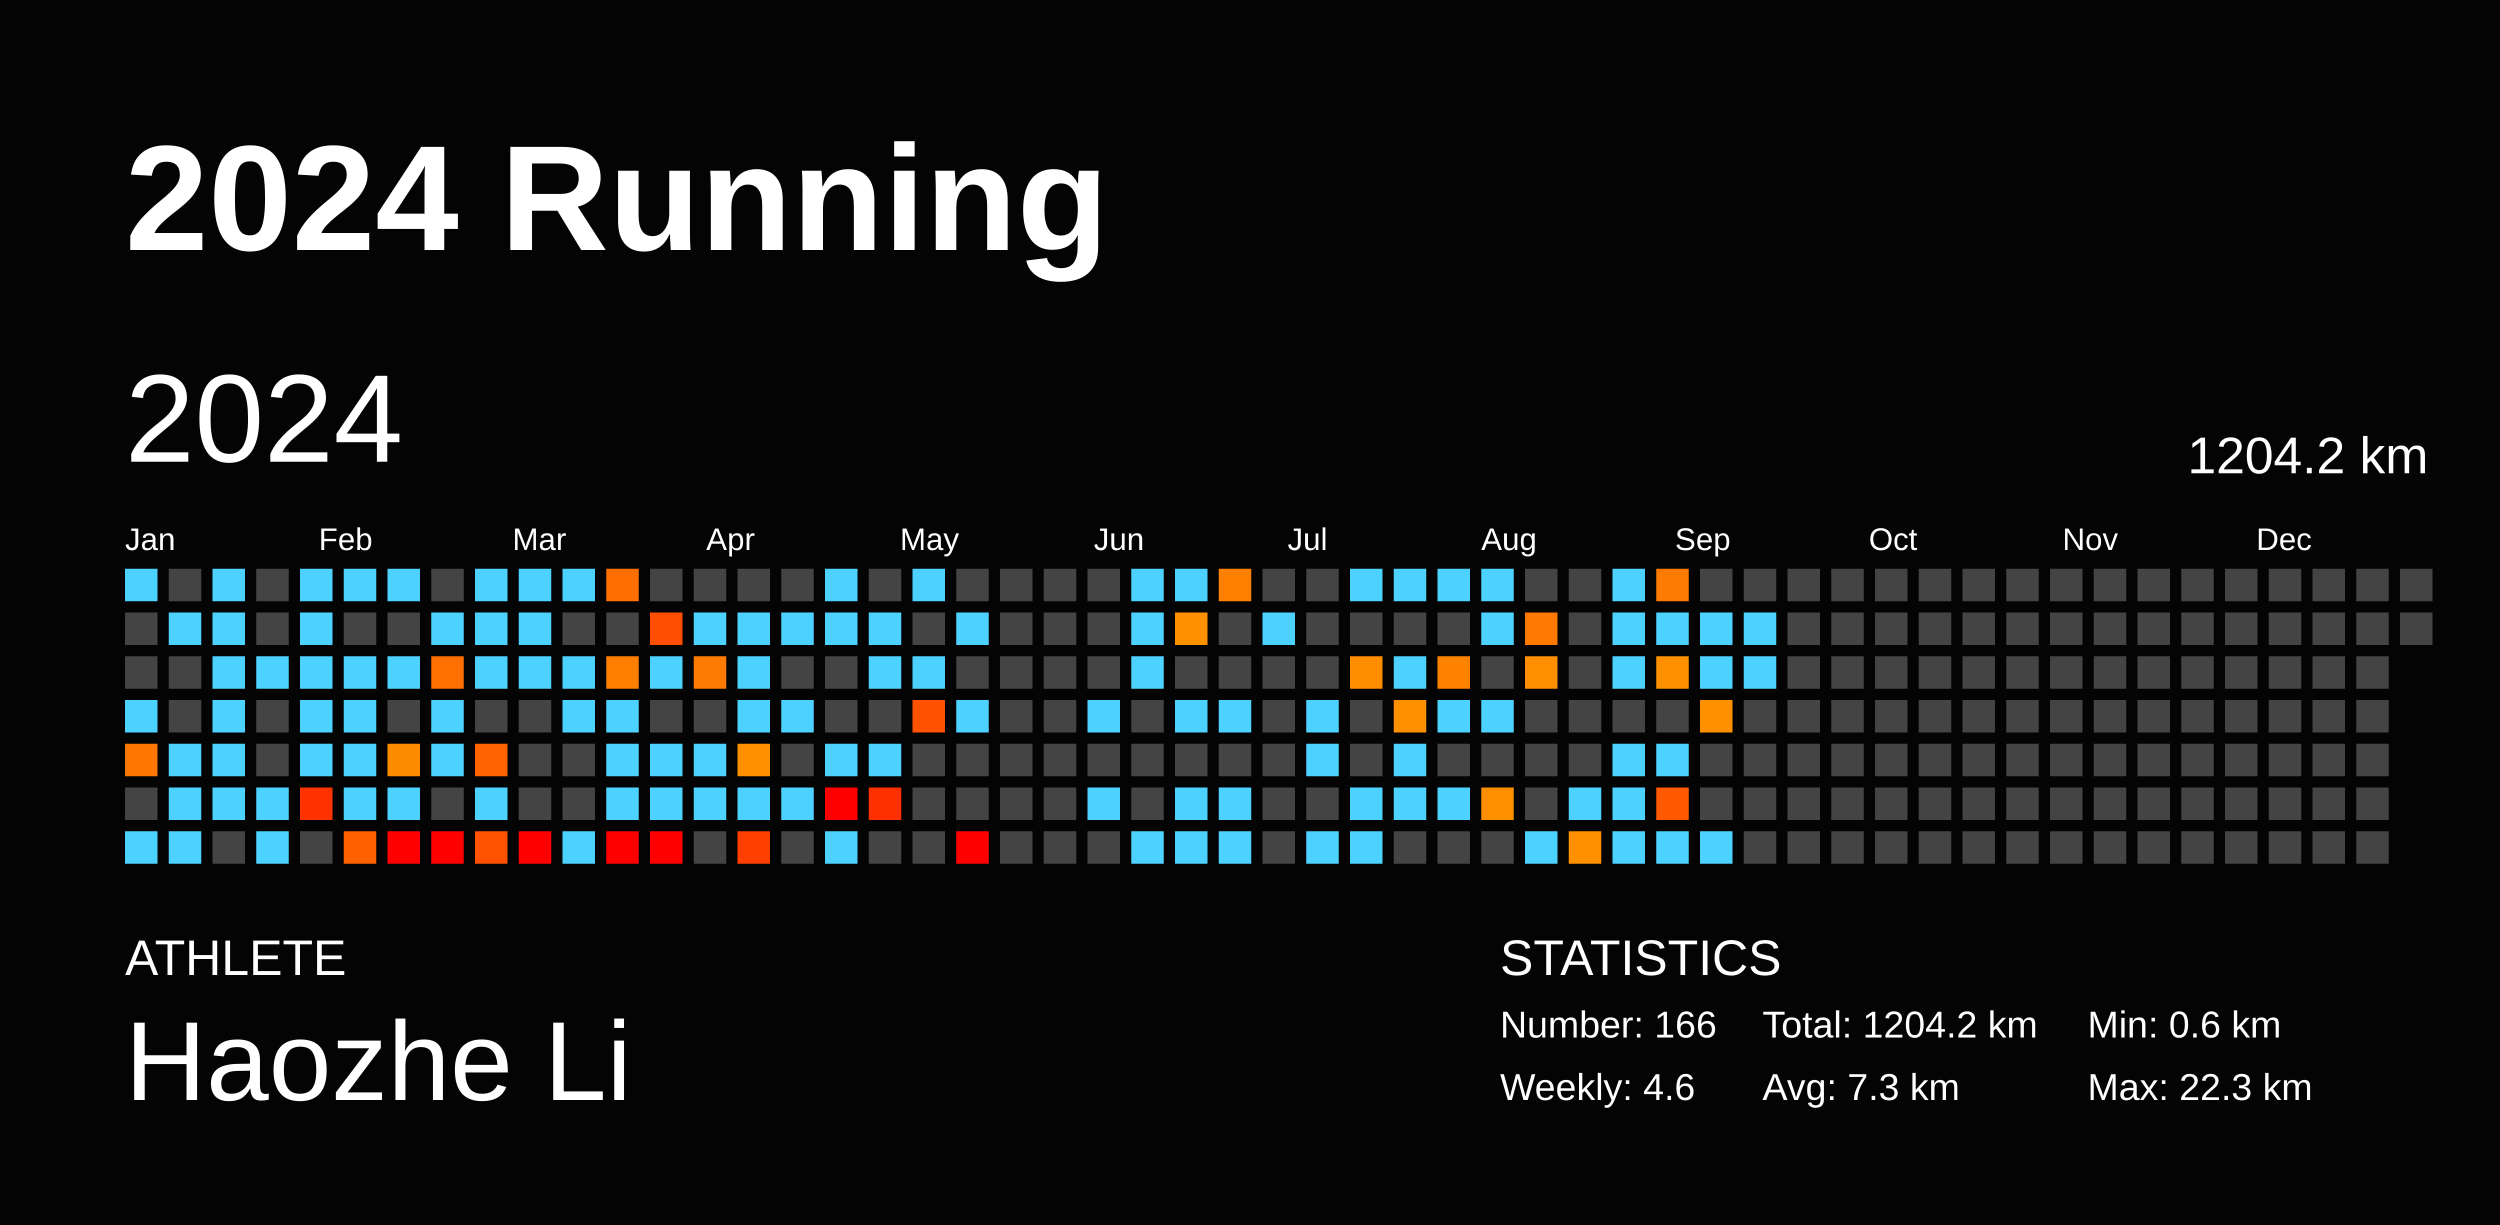
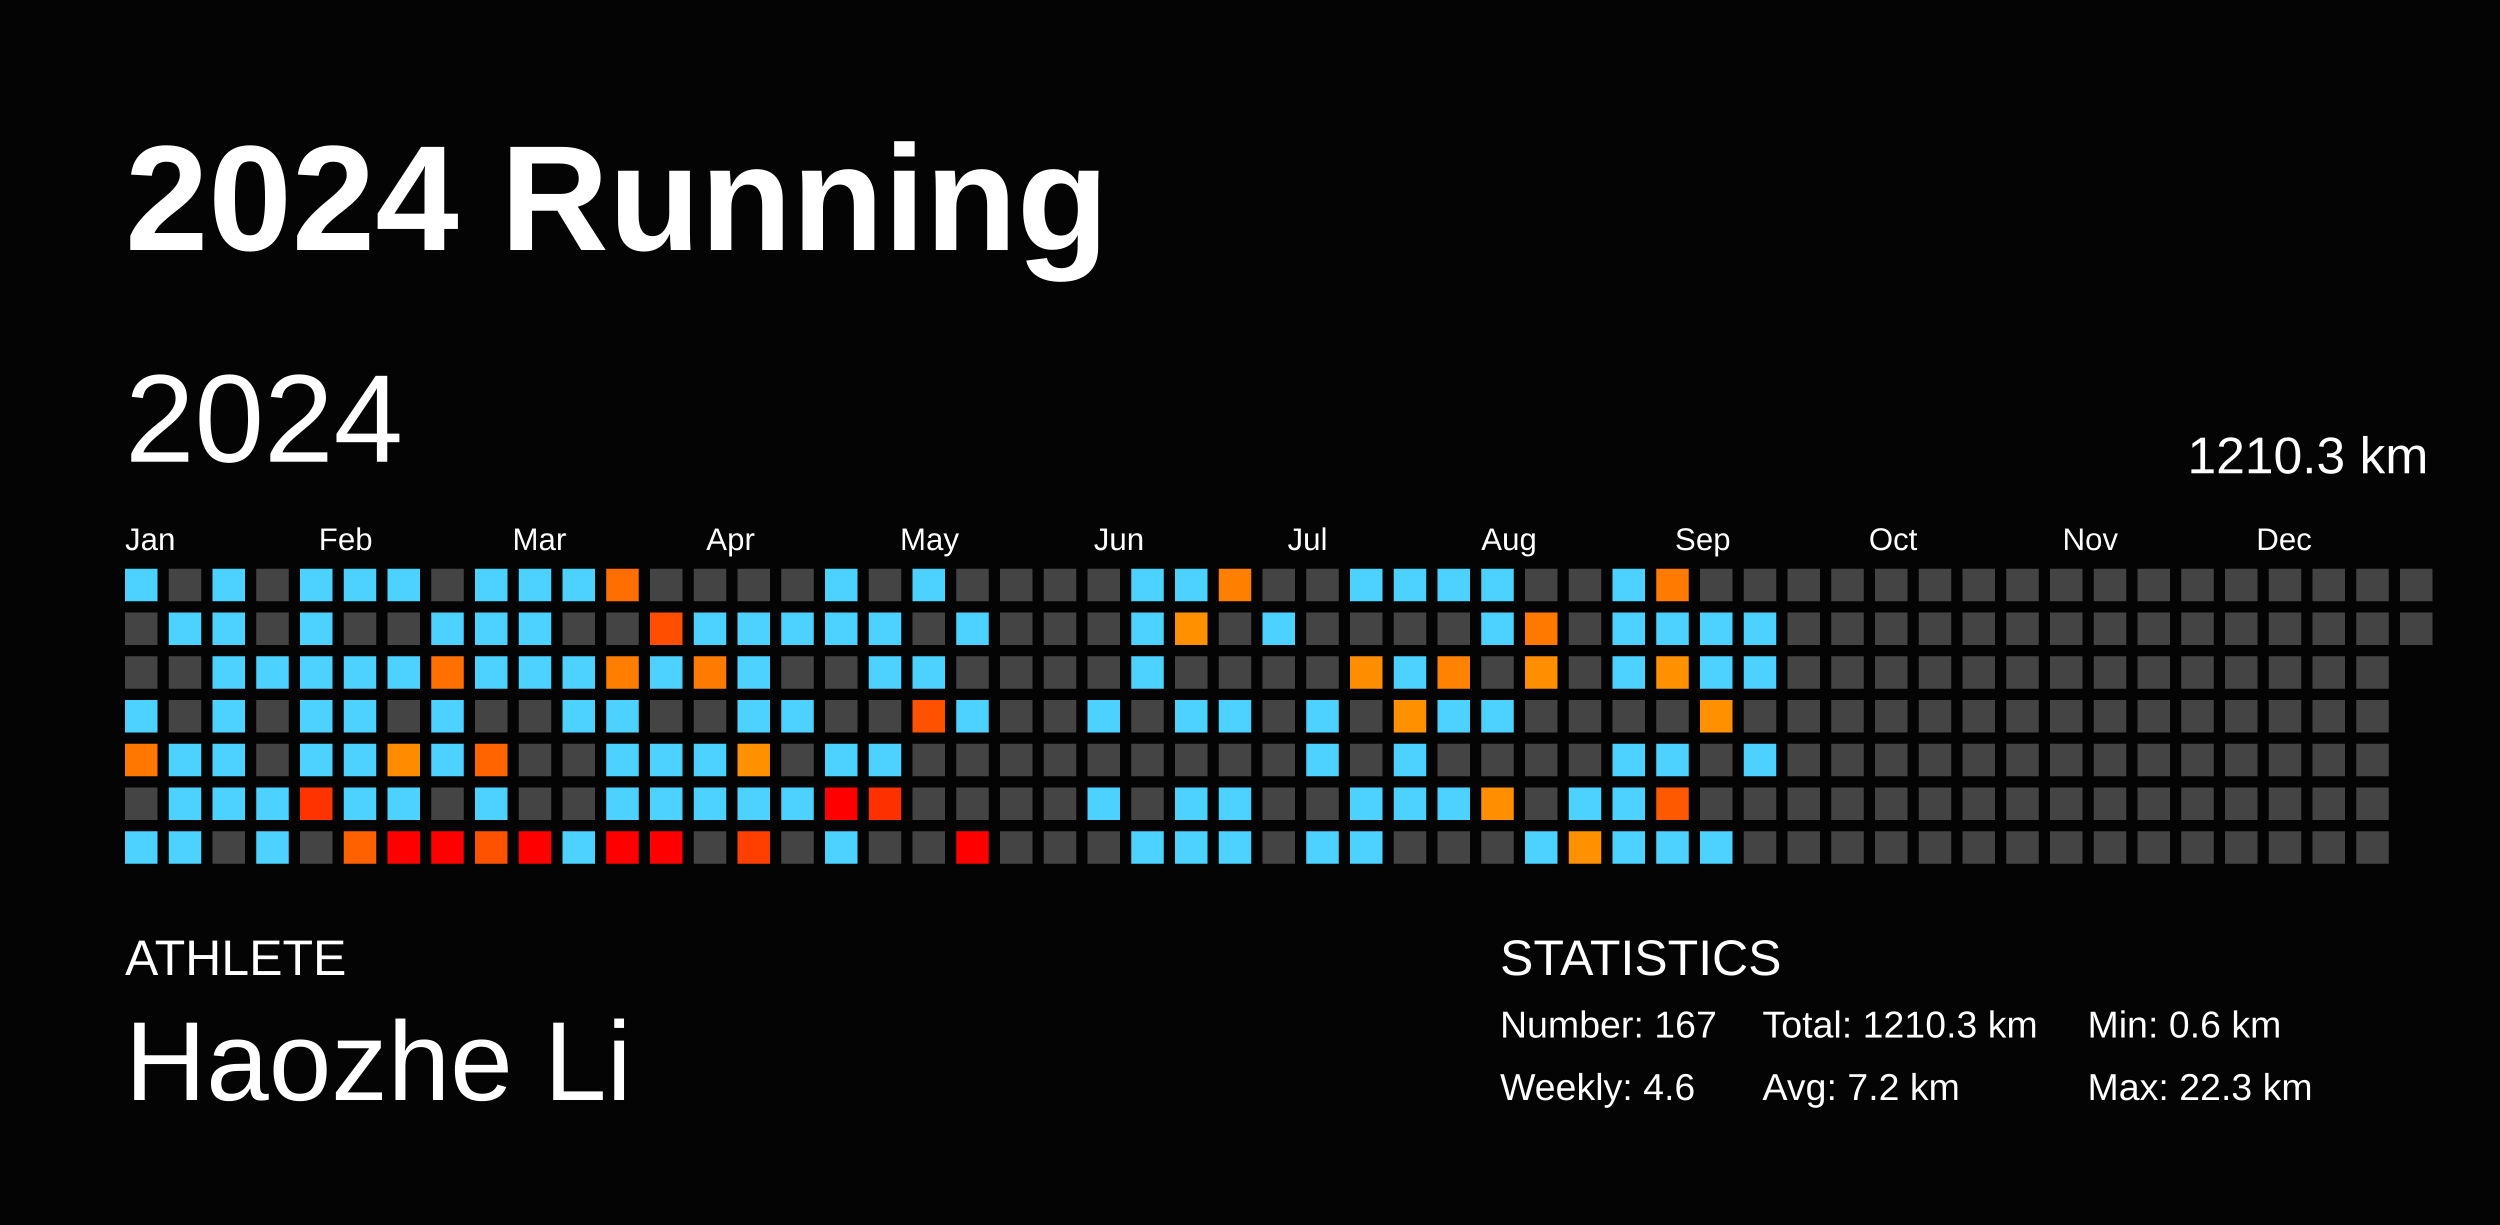
<svg xmlns="http://www.w3.org/2000/svg" baseProfile="full" height="98mm" version="1.1" viewBox="0,0,200,98" width="200mm">
  <defs />
  <rect fill="#040404" height="98" width="200" x="0" y="0" />
  <text fill="#FFFFFF" style="font-size:12px; font-family:Arial; font-weight:bold;" x="10" y="20">2024 Running</text>
  <text fill="#FFFFFF" style="font-size:4px; font-family:Arial" x="10" y="78">ATHLETE</text>
  <text fill="#FFFFFF" style="font-size:9px; font-family:Arial" x="10" y="88">Haozhe Li</text>
  <text fill="#FFFFFF" style="font-size:4px; font-family:Arial" x="120" y="78">STATISTICS</text>
-   <text fill="#FFFFFF" style="font-size:3px; font-family:Arial" x="120" y="83">Number: 166</text>
+   <text fill="#FFFFFF" style="font-size:3px; font-family:Arial" x="120" y="83">Number: 167</text>
  <text fill="#FFFFFF" style="font-size:3px; font-family:Arial" x="120" y="88">Weekly: 4.6</text>
-   <text fill="#FFFFFF" style="font-size:3px; font-family:Arial" x="141" y="83">Total: 1204.2 km</text>
-   <text fill="#FFFFFF" style="font-size:3px; font-family:Arial" x="141" y="88">Avg: 7.3 km</text>
+   <text fill="#FFFFFF" style="font-size:3px; font-family:Arial" x="141" y="83">Total: 1210.3 km</text>
+   <text fill="#FFFFFF" style="font-size:3px; font-family:Arial" x="141" y="88">Avg: 7.2 km</text>
  <text fill="#FFFFFF" style="font-size:3px; font-family:Arial" x="167" y="83">Min: 0.6 km</text>
  <text fill="#FFFFFF" style="font-size:3px; font-family:Arial" x="167" y="88">Max: 22.3 km</text>
  <text dominant-baseline="hanging" fill="#FFFFFF" style="font-size:10.0px; font-family:Arial;" x="10" y="30">2024</text>
-   <text dominant-baseline="hanging" fill="#FFFFFF" style="font-size:4.125px; font-family:Arial;" x="175" y="35">1204.2 km</text>
+   <text dominant-baseline="hanging" fill="#FFFFFF" style="font-size:4.125px; font-family:Arial;" x="175" y="35">1210.3 km</text>
  <text fill="#FFFFFF" style="font-size:2.5px; font-family:Arial" x="10.0" y="44">Jan</text>
  <text fill="#FFFFFF" style="font-size:2.5px; font-family:Arial" x="25.5" y="44">Feb</text>
  <text fill="#FFFFFF" style="font-size:2.5px; font-family:Arial" x="41.0" y="44">Mar</text>
  <text fill="#FFFFFF" style="font-size:2.5px; font-family:Arial" x="56.5" y="44">Apr</text>
  <text fill="#FFFFFF" style="font-size:2.5px; font-family:Arial" x="72.0" y="44">May</text>
  <text fill="#FFFFFF" style="font-size:2.5px; font-family:Arial" x="87.5" y="44">Jun</text>
  <text fill="#FFFFFF" style="font-size:2.5px; font-family:Arial" x="103.0" y="44">Jul</text>
  <text fill="#FFFFFF" style="font-size:2.5px; font-family:Arial" x="118.5" y="44">Aug</text>
  <text fill="#FFFFFF" style="font-size:2.5px; font-family:Arial" x="134.0" y="44">Sep</text>
  <text fill="#FFFFFF" style="font-size:2.5px; font-family:Arial" x="149.5" y="44">Oct</text>
  <text fill="#FFFFFF" style="font-size:2.5px; font-family:Arial" x="165.0" y="44">Nov</text>
  <text fill="#FFFFFF" style="font-size:2.5px; font-family:Arial" x="180.5" y="44">Dec</text>
  <rect fill="#4dd2ff" height="2.6" width="2.6" x="10.0" y="45.5" />
  <rect fill="#444444" height="2.6" width="2.6" x="10.0" y="49.0" />
  <rect fill="#444444" height="2.6" width="2.6" x="10.0" y="52.5" />
  <rect fill="#4dd2ff" height="2.6" width="2.6" x="10.0" y="56.0" />
  <rect fill="#ff7700" height="2.6" width="2.6" x="10.0" y="59.5" />
  <rect fill="#444444" height="2.6" width="2.6" x="10.0" y="63.0" />
  <rect fill="#4dd2ff" height="2.6" width="2.6" x="10.0" y="66.5" />
  <rect fill="#444444" height="2.6" width="2.6" x="13.5" y="45.5" />
  <rect fill="#4dd2ff" height="2.6" width="2.6" x="13.5" y="49.0" />
  <rect fill="#444444" height="2.6" width="2.6" x="13.5" y="52.5" />
  <rect fill="#444444" height="2.6" width="2.6" x="13.5" y="56.0" />
  <rect fill="#4dd2ff" height="2.6" width="2.6" x="13.5" y="59.5" />
  <rect fill="#4dd2ff" height="2.6" width="2.6" x="13.5" y="63.0" />
  <rect fill="#4dd2ff" height="2.6" width="2.6" x="13.5" y="66.5" />
  <rect fill="#4dd2ff" height="2.6" width="2.6" x="17.0" y="45.5" />
  <rect fill="#4dd2ff" height="2.6" width="2.6" x="17.0" y="49.0" />
  <rect fill="#4dd2ff" height="2.6" width="2.6" x="17.0" y="52.5" />
  <rect fill="#4dd2ff" height="2.6" width="2.6" x="17.0" y="56.0" />
  <rect fill="#4dd2ff" height="2.6" width="2.6" x="17.0" y="59.5" />
  <rect fill="#4dd2ff" height="2.6" width="2.6" x="17.0" y="63.0" />
  <rect fill="#444444" height="2.6" width="2.6" x="17.0" y="66.5" />
  <rect fill="#444444" height="2.6" width="2.6" x="20.5" y="45.5" />
  <rect fill="#444444" height="2.6" width="2.6" x="20.5" y="49.0" />
  <rect fill="#4dd2ff" height="2.6" width="2.6" x="20.5" y="52.5" />
  <rect fill="#444444" height="2.6" width="2.6" x="20.5" y="56.0" />
  <rect fill="#444444" height="2.6" width="2.6" x="20.5" y="59.5" />
  <rect fill="#4dd2ff" height="2.6" width="2.6" x="20.5" y="63.0" />
  <rect fill="#4dd2ff" height="2.6" width="2.6" x="20.5" y="66.5" />
  <rect fill="#4dd2ff" height="2.6" width="2.6" x="24.0" y="45.5" />
  <rect fill="#4dd2ff" height="2.6" width="2.6" x="24.0" y="49.0" />
  <rect fill="#4dd2ff" height="2.6" width="2.6" x="24.0" y="52.5" />
  <rect fill="#4dd2ff" height="2.6" width="2.6" x="24.0" y="56.0" />
  <rect fill="#4dd2ff" height="2.6" width="2.6" x="24.0" y="59.5" />
  <rect fill="#ff3300" height="2.6" width="2.6" x="24.0" y="63.0" />
  <rect fill="#444444" height="2.6" width="2.6" x="24.0" y="66.5" />
  <rect fill="#4dd2ff" height="2.6" width="2.6" x="27.5" y="45.5" />
  <rect fill="#444444" height="2.6" width="2.6" x="27.5" y="49.0" />
  <rect fill="#4dd2ff" height="2.6" width="2.6" x="27.5" y="52.5" />
  <rect fill="#4dd2ff" height="2.6" width="2.6" x="27.5" y="56.0" />
  <rect fill="#4dd2ff" height="2.6" width="2.6" x="27.5" y="59.5" />
  <rect fill="#4dd2ff" height="2.6" width="2.6" x="27.5" y="63.0" />
  <rect fill="#ff6100" height="2.6" width="2.6" x="27.5" y="66.5" />
  <rect fill="#4dd2ff" height="2.6" width="2.6" x="31.0" y="45.5" />
  <rect fill="#444444" height="2.6" width="2.6" x="31.0" y="49.0" />
  <rect fill="#4dd2ff" height="2.6" width="2.6" x="31.0" y="52.5" />
  <rect fill="#444444" height="2.6" width="2.6" x="31.0" y="56.0" />
  <rect fill="#ff8c00" height="2.6" width="2.6" x="31.0" y="59.5" />
  <rect fill="#4dd2ff" height="2.6" width="2.6" x="31.0" y="63.0" />
  <rect fill="red" height="2.6" width="2.6" x="31.0" y="66.5" />
  <rect fill="#444444" height="2.6" width="2.6" x="34.5" y="45.5" />
  <rect fill="#4dd2ff" height="2.6" width="2.6" x="34.5" y="49.0" />
  <rect fill="#ff7000" height="2.6" width="2.6" x="34.5" y="52.5" />
  <rect fill="#4dd2ff" height="2.6" width="2.6" x="34.5" y="56.0" />
  <rect fill="#4dd2ff" height="2.6" width="2.6" x="34.5" y="59.5" />
  <rect fill="#444444" height="2.6" width="2.6" x="34.5" y="63.0" />
  <rect fill="red" height="2.6" width="2.6" x="34.5" y="66.5" />
  <rect fill="#4dd2ff" height="2.6" width="2.6" x="38.0" y="45.5" />
  <rect fill="#4dd2ff" height="2.6" width="2.6" x="38.0" y="49.0" />
  <rect fill="#4dd2ff" height="2.6" width="2.6" x="38.0" y="52.5" />
  <rect fill="#444444" height="2.6" width="2.6" x="38.0" y="56.0" />
  <rect fill="#ff6400" height="2.6" width="2.6" x="38.0" y="59.5" />
  <rect fill="#4dd2ff" height="2.6" width="2.6" x="38.0" y="63.0" />
  <rect fill="#ff5200" height="2.6" width="2.6" x="38.0" y="66.5" />
  <rect fill="#4dd2ff" height="2.6" width="2.6" x="41.5" y="45.5" />
  <rect fill="#4dd2ff" height="2.6" width="2.6" x="41.5" y="49.0" />
  <rect fill="#4dd2ff" height="2.6" width="2.6" x="41.5" y="52.5" />
  <rect fill="#444444" height="2.6" width="2.6" x="41.5" y="56.0" />
  <rect fill="#444444" height="2.6" width="2.6" x="41.5" y="59.5" />
  <rect fill="#444444" height="2.6" width="2.6" x="41.5" y="63.0" />
  <rect fill="red" height="2.6" width="2.6" x="41.5" y="66.5" />
  <rect fill="#4dd2ff" height="2.6" width="2.6" x="45.0" y="45.5" />
  <rect fill="#444444" height="2.6" width="2.6" x="45.0" y="49.0" />
  <rect fill="#4dd2ff" height="2.6" width="2.6" x="45.0" y="52.5" />
  <rect fill="#4dd2ff" height="2.6" width="2.6" x="45.0" y="56.0" />
  <rect fill="#444444" height="2.6" width="2.6" x="45.0" y="59.5" />
  <rect fill="#444444" height="2.6" width="2.6" x="45.0" y="63.0" />
  <rect fill="#4dd2ff" height="2.6" width="2.6" x="45.0" y="66.5" />
  <rect fill="#ff6e00" height="2.6" width="2.6" x="48.5" y="45.5" />
  <rect fill="#444444" height="2.6" width="2.6" x="48.5" y="49.0" />
  <rect fill="#ff7e00" height="2.6" width="2.6" x="48.5" y="52.5" />
  <rect fill="#4dd2ff" height="2.6" width="2.6" x="48.5" y="56.0" />
  <rect fill="#4dd2ff" height="2.6" width="2.6" x="48.5" y="59.5" />
  <rect fill="#4dd2ff" height="2.6" width="2.6" x="48.5" y="63.0" />
  <rect fill="red" height="2.6" width="2.6" x="48.5" y="66.5" />
  <rect fill="#444444" height="2.6" width="2.6" x="52.0" y="45.5" />
  <rect fill="#ff4e00" height="2.6" width="2.6" x="52.0" y="49.0" />
  <rect fill="#4dd2ff" height="2.6" width="2.6" x="52.0" y="52.5" />
  <rect fill="#444444" height="2.6" width="2.6" x="52.0" y="56.0" />
  <rect fill="#4dd2ff" height="2.6" width="2.6" x="52.0" y="59.5" />
  <rect fill="#4dd2ff" height="2.6" width="2.6" x="52.0" y="63.0" />
  <rect fill="red" height="2.6" width="2.6" x="52.0" y="66.5" />
  <rect fill="#444444" height="2.6" width="2.6" x="55.5" y="45.5" />
  <rect fill="#4dd2ff" height="2.6" width="2.6" x="55.5" y="49.0" />
  <rect fill="#ff7a00" height="2.6" width="2.6" x="55.5" y="52.5" />
  <rect fill="#444444" height="2.6" width="2.6" x="55.5" y="56.0" />
  <rect fill="#4dd2ff" height="2.6" width="2.6" x="55.5" y="59.5" />
  <rect fill="#4dd2ff" height="2.6" width="2.6" x="55.5" y="63.0" />
  <rect fill="#444444" height="2.6" width="2.6" x="55.5" y="66.5" />
  <rect fill="#444444" height="2.6" width="2.6" x="59.0" y="45.5" />
  <rect fill="#4dd2ff" height="2.6" width="2.6" x="59.0" y="49.0" />
  <rect fill="#4dd2ff" height="2.6" width="2.6" x="59.0" y="52.5" />
  <rect fill="#4dd2ff" height="2.6" width="2.6" x="59.0" y="56.0" />
  <rect fill="#ff9100" height="2.6" width="2.6" x="59.0" y="59.5" />
  <rect fill="#4dd2ff" height="2.6" width="2.6" x="59.0" y="63.0" />
  <rect fill="#ff3f00" height="2.6" width="2.6" x="59.0" y="66.5" />
  <rect fill="#444444" height="2.6" width="2.6" x="62.5" y="45.5" />
  <rect fill="#4dd2ff" height="2.6" width="2.6" x="62.5" y="49.0" />
  <rect fill="#444444" height="2.6" width="2.6" x="62.5" y="52.5" />
  <rect fill="#4dd2ff" height="2.6" width="2.6" x="62.5" y="56.0" />
  <rect fill="#444444" height="2.6" width="2.6" x="62.5" y="59.5" />
  <rect fill="#4dd2ff" height="2.6" width="2.6" x="62.5" y="63.0" />
  <rect fill="#444444" height="2.6" width="2.6" x="62.5" y="66.5" />
  <rect fill="#4dd2ff" height="2.6" width="2.6" x="66.0" y="45.5" />
  <rect fill="#4dd2ff" height="2.6" width="2.6" x="66.0" y="49.0" />
  <rect fill="#444444" height="2.6" width="2.6" x="66.0" y="52.5" />
  <rect fill="#444444" height="2.6" width="2.6" x="66.0" y="56.0" />
  <rect fill="#4dd2ff" height="2.6" width="2.6" x="66.0" y="59.5" />
  <rect fill="red" height="2.6" width="2.6" x="66.0" y="63.0" />
  <rect fill="#4dd2ff" height="2.6" width="2.6" x="66.0" y="66.5" />
  <rect fill="#444444" height="2.6" width="2.6" x="69.5" y="45.5" />
  <rect fill="#4dd2ff" height="2.6" width="2.6" x="69.5" y="49.0" />
  <rect fill="#4dd2ff" height="2.6" width="2.6" x="69.5" y="52.5" />
  <rect fill="#444444" height="2.6" width="2.6" x="69.5" y="56.0" />
  <rect fill="#4dd2ff" height="2.6" width="2.6" x="69.5" y="59.5" />
  <rect fill="#ff3000" height="2.6" width="2.6" x="69.5" y="63.0" />
  <rect fill="#444444" height="2.6" width="2.6" x="69.5" y="66.5" />
  <rect fill="#4dd2ff" height="2.6" width="2.6" x="73.0" y="45.5" />
  <rect fill="#444444" height="2.6" width="2.6" x="73.0" y="49.0" />
  <rect fill="#4dd2ff" height="2.6" width="2.6" x="73.0" y="52.5" />
  <rect fill="#ff5100" height="2.6" width="2.6" x="73.0" y="56.0" />
  <rect fill="#444444" height="2.6" width="2.6" x="73.0" y="59.5" />
  <rect fill="#444444" height="2.6" width="2.6" x="73.0" y="63.0" />
  <rect fill="#444444" height="2.6" width="2.6" x="73.0" y="66.5" />
  <rect fill="#444444" height="2.6" width="2.6" x="76.5" y="45.5" />
  <rect fill="#4dd2ff" height="2.6" width="2.6" x="76.5" y="49.0" />
  <rect fill="#444444" height="2.6" width="2.6" x="76.5" y="52.5" />
  <rect fill="#4dd2ff" height="2.6" width="2.6" x="76.5" y="56.0" />
  <rect fill="#444444" height="2.6" width="2.6" x="76.5" y="59.5" />
  <rect fill="#444444" height="2.6" width="2.6" x="76.5" y="63.0" />
  <rect fill="red" height="2.6" width="2.6" x="76.5" y="66.5" />
  <rect fill="#444444" height="2.6" width="2.6" x="80.0" y="45.5" />
  <rect fill="#444444" height="2.6" width="2.6" x="80.0" y="49.0" />
  <rect fill="#444444" height="2.6" width="2.6" x="80.0" y="52.5" />
  <rect fill="#444444" height="2.6" width="2.6" x="80.0" y="56.0" />
  <rect fill="#444444" height="2.6" width="2.6" x="80.0" y="59.5" />
  <rect fill="#444444" height="2.6" width="2.6" x="80.0" y="63.0" />
  <rect fill="#444444" height="2.6" width="2.6" x="80.0" y="66.5" />
  <rect fill="#444444" height="2.6" width="2.6" x="83.5" y="45.5" />
  <rect fill="#444444" height="2.6" width="2.6" x="83.5" y="49.0" />
  <rect fill="#444444" height="2.6" width="2.6" x="83.5" y="52.5" />
  <rect fill="#444444" height="2.6" width="2.6" x="83.5" y="56.0" />
  <rect fill="#444444" height="2.6" width="2.6" x="83.5" y="59.5" />
  <rect fill="#444444" height="2.6" width="2.6" x="83.5" y="63.0" />
  <rect fill="#444444" height="2.6" width="2.6" x="83.5" y="66.5" />
  <rect fill="#444444" height="2.6" width="2.6" x="87.0" y="45.5" />
  <rect fill="#444444" height="2.6" width="2.6" x="87.0" y="49.0" />
  <rect fill="#444444" height="2.6" width="2.6" x="87.0" y="52.5" />
  <rect fill="#4dd2ff" height="2.6" width="2.6" x="87.0" y="56.0" />
  <rect fill="#444444" height="2.6" width="2.6" x="87.0" y="59.5" />
  <rect fill="#4dd2ff" height="2.6" width="2.6" x="87.0" y="63.0" />
  <rect fill="#444444" height="2.6" width="2.6" x="87.0" y="66.5" />
  <rect fill="#4dd2ff" height="2.6" width="2.6" x="90.5" y="45.5" />
  <rect fill="#4dd2ff" height="2.6" width="2.6" x="90.5" y="49.0" />
  <rect fill="#4dd2ff" height="2.6" width="2.6" x="90.5" y="52.5" />
  <rect fill="#444444" height="2.6" width="2.6" x="90.5" y="56.0" />
  <rect fill="#444444" height="2.6" width="2.6" x="90.5" y="59.5" />
  <rect fill="#444444" height="2.6" width="2.6" x="90.5" y="63.0" />
  <rect fill="#4dd2ff" height="2.6" width="2.6" x="90.5" y="66.5" />
  <rect fill="#4dd2ff" height="2.6" width="2.6" x="94.0" y="45.5" />
  <rect fill="#ff9100" height="2.6" width="2.6" x="94.0" y="49.0" />
  <rect fill="#444444" height="2.6" width="2.6" x="94.0" y="52.5" />
  <rect fill="#4dd2ff" height="2.6" width="2.6" x="94.0" y="56.0" />
  <rect fill="#444444" height="2.6" width="2.6" x="94.0" y="59.5" />
  <rect fill="#4dd2ff" height="2.6" width="2.6" x="94.0" y="63.0" />
  <rect fill="#4dd2ff" height="2.6" width="2.6" x="94.0" y="66.5" />
  <rect fill="#ff7f00" height="2.6" width="2.6" x="97.5" y="45.5" />
  <rect fill="#444444" height="2.6" width="2.6" x="97.5" y="49.0" />
  <rect fill="#444444" height="2.6" width="2.6" x="97.5" y="52.5" />
  <rect fill="#4dd2ff" height="2.6" width="2.6" x="97.5" y="56.0" />
  <rect fill="#444444" height="2.6" width="2.6" x="97.5" y="59.5" />
  <rect fill="#4dd2ff" height="2.6" width="2.6" x="97.5" y="63.0" />
  <rect fill="#4dd2ff" height="2.6" width="2.6" x="97.5" y="66.5" />
  <rect fill="#444444" height="2.6" width="2.6" x="101.0" y="45.5" />
  <rect fill="#4dd2ff" height="2.6" width="2.6" x="101.0" y="49.0" />
  <rect fill="#444444" height="2.6" width="2.6" x="101.0" y="52.5" />
  <rect fill="#444444" height="2.6" width="2.6" x="101.0" y="56.0" />
  <rect fill="#444444" height="2.6" width="2.6" x="101.0" y="59.5" />
  <rect fill="#444444" height="2.6" width="2.6" x="101.0" y="63.0" />
  <rect fill="#444444" height="2.6" width="2.6" x="101.0" y="66.5" />
  <rect fill="#444444" height="2.6" width="2.6" x="104.5" y="45.5" />
  <rect fill="#444444" height="2.6" width="2.6" x="104.5" y="49.0" />
  <rect fill="#444444" height="2.6" width="2.6" x="104.5" y="52.5" />
  <rect fill="#4dd2ff" height="2.6" width="2.6" x="104.5" y="56.0" />
  <rect fill="#4dd2ff" height="2.6" width="2.6" x="104.5" y="59.5" />
  <rect fill="#444444" height="2.6" width="2.6" x="104.5" y="63.0" />
  <rect fill="#4dd2ff" height="2.6" width="2.6" x="104.5" y="66.5" />
  <rect fill="#4dd2ff" height="2.6" width="2.6" x="108.0" y="45.5" />
  <rect fill="#444444" height="2.6" width="2.6" x="108.0" y="49.0" />
  <rect fill="#ff8d00" height="2.6" width="2.6" x="108.0" y="52.5" />
  <rect fill="#444444" height="2.6" width="2.6" x="108.0" y="56.0" />
  <rect fill="#444444" height="2.6" width="2.6" x="108.0" y="59.5" />
  <rect fill="#4dd2ff" height="2.6" width="2.6" x="108.0" y="63.0" />
  <rect fill="#4dd2ff" height="2.6" width="2.6" x="108.0" y="66.5" />
  <rect fill="#4dd2ff" height="2.6" width="2.6" x="111.5" y="45.5" />
  <rect fill="#444444" height="2.6" width="2.6" x="111.5" y="49.0" />
  <rect fill="#4dd2ff" height="2.6" width="2.6" x="111.5" y="52.5" />
  <rect fill="#ff9100" height="2.6" width="2.6" x="111.5" y="56.0" />
  <rect fill="#4dd2ff" height="2.6" width="2.6" x="111.5" y="59.5" />
  <rect fill="#4dd2ff" height="2.6" width="2.6" x="111.5" y="63.0" />
  <rect fill="#444444" height="2.6" width="2.6" x="111.5" y="66.5" />
  <rect fill="#4dd2ff" height="2.6" width="2.6" x="115.0" y="45.5" />
  <rect fill="#444444" height="2.6" width="2.6" x="115.0" y="49.0" />
  <rect fill="#ff8300" height="2.6" width="2.6" x="115.0" y="52.5" />
  <rect fill="#4dd2ff" height="2.6" width="2.6" x="115.0" y="56.0" />
  <rect fill="#444444" height="2.6" width="2.6" x="115.0" y="59.5" />
  <rect fill="#4dd2ff" height="2.6" width="2.6" x="115.0" y="63.0" />
  <rect fill="#444444" height="2.6" width="2.6" x="115.0" y="66.5" />
  <rect fill="#4dd2ff" height="2.6" width="2.6" x="118.5" y="45.5" />
  <rect fill="#4dd2ff" height="2.6" width="2.6" x="118.5" y="49.0" />
  <rect fill="#444444" height="2.6" width="2.6" x="118.5" y="52.5" />
  <rect fill="#4dd2ff" height="2.6" width="2.6" x="118.5" y="56.0" />
  <rect fill="#444444" height="2.6" width="2.6" x="118.5" y="59.5" />
  <rect fill="#ff8e00" height="2.6" width="2.6" x="118.5" y="63.0" />
  <rect fill="#444444" height="2.6" width="2.6" x="118.5" y="66.5" />
  <rect fill="#444444" height="2.6" width="2.6" x="122.0" y="45.5" />
  <rect fill="#ff7800" height="2.6" width="2.6" x="122.0" y="49.0" />
  <rect fill="#ff8e00" height="2.6" width="2.6" x="122.0" y="52.5" />
  <rect fill="#444444" height="2.6" width="2.6" x="122.0" y="56.0" />
  <rect fill="#444444" height="2.6" width="2.6" x="122.0" y="59.5" />
  <rect fill="#444444" height="2.6" width="2.6" x="122.0" y="63.0" />
  <rect fill="#4dd2ff" height="2.6" width="2.6" x="122.0" y="66.5" />
  <rect fill="#444444" height="2.6" width="2.6" x="125.5" y="45.5" />
  <rect fill="#444444" height="2.6" width="2.6" x="125.5" y="49.0" />
  <rect fill="#444444" height="2.6" width="2.6" x="125.5" y="52.5" />
  <rect fill="#444444" height="2.6" width="2.6" x="125.5" y="56.0" />
  <rect fill="#444444" height="2.6" width="2.6" x="125.5" y="59.5" />
  <rect fill="#4dd2ff" height="2.6" width="2.6" x="125.5" y="63.0" />
  <rect fill="#ff9100" height="2.6" width="2.6" x="125.5" y="66.5" />
  <rect fill="#4dd2ff" height="2.6" width="2.6" x="129.0" y="45.5" />
  <rect fill="#4dd2ff" height="2.6" width="2.6" x="129.0" y="49.0" />
  <rect fill="#4dd2ff" height="2.6" width="2.6" x="129.0" y="52.5" />
  <rect fill="#444444" height="2.6" width="2.6" x="129.0" y="56.0" />
  <rect fill="#4dd2ff" height="2.6" width="2.6" x="129.0" y="59.5" />
  <rect fill="#4dd2ff" height="2.6" width="2.6" x="129.0" y="63.0" />
  <rect fill="#4dd2ff" height="2.6" width="2.6" x="129.0" y="66.5" />
  <rect fill="#ff7a00" height="2.6" width="2.6" x="132.5" y="45.5" />
  <rect fill="#4dd2ff" height="2.6" width="2.6" x="132.5" y="49.0" />
  <rect fill="#ff9100" height="2.6" width="2.6" x="132.5" y="52.5" />
  <rect fill="#444444" height="2.6" width="2.6" x="132.5" y="56.0" />
  <rect fill="#4dd2ff" height="2.6" width="2.6" x="132.5" y="59.5" />
  <rect fill="#ff5900" height="2.6" width="2.6" x="132.5" y="63.0" />
  <rect fill="#4dd2ff" height="2.6" width="2.6" x="132.5" y="66.5" />
  <rect fill="#444444" height="2.6" width="2.6" x="136.0" y="45.5" />
  <rect fill="#4dd2ff" height="2.6" width="2.6" x="136.0" y="49.0" />
  <rect fill="#4dd2ff" height="2.6" width="2.6" x="136.0" y="52.5" />
  <rect fill="#ff9100" height="2.6" width="2.6" x="136.0" y="56.0" />
  <rect fill="#444444" height="2.6" width="2.6" x="136.0" y="59.5" />
  <rect fill="#444444" height="2.6" width="2.6" x="136.0" y="63.0" />
  <rect fill="#4dd2ff" height="2.6" width="2.6" x="136.0" y="66.5" />
  <rect fill="#444444" height="2.6" width="2.6" x="139.5" y="45.5" />
  <rect fill="#4dd2ff" height="2.6" width="2.6" x="139.5" y="49.0" />
  <rect fill="#4dd2ff" height="2.6" width="2.6" x="139.5" y="52.5" />
  <rect fill="#444444" height="2.6" width="2.6" x="139.5" y="56.0" />
-   <rect fill="#444444" height="2.6" width="2.6" x="139.5" y="59.5" />
+   <rect fill="#4dd2ff" height="2.6" width="2.6" x="139.5" y="59.5" />
  <rect fill="#444444" height="2.6" width="2.6" x="139.5" y="63.0" />
  <rect fill="#444444" height="2.6" width="2.6" x="139.5" y="66.5" />
  <rect fill="#444444" height="2.6" width="2.6" x="143.0" y="45.5" />
  <rect fill="#444444" height="2.6" width="2.6" x="143.0" y="49.0" />
  <rect fill="#444444" height="2.6" width="2.6" x="143.0" y="52.5" />
  <rect fill="#444444" height="2.6" width="2.6" x="143.0" y="56.0" />
  <rect fill="#444444" height="2.6" width="2.6" x="143.0" y="59.5" />
  <rect fill="#444444" height="2.6" width="2.6" x="143.0" y="63.0" />
  <rect fill="#444444" height="2.6" width="2.6" x="143.0" y="66.5" />
  <rect fill="#444444" height="2.6" width="2.6" x="146.5" y="45.5" />
  <rect fill="#444444" height="2.6" width="2.6" x="146.5" y="49.0" />
  <rect fill="#444444" height="2.6" width="2.6" x="146.5" y="52.5" />
  <rect fill="#444444" height="2.6" width="2.6" x="146.5" y="56.0" />
  <rect fill="#444444" height="2.6" width="2.6" x="146.5" y="59.5" />
  <rect fill="#444444" height="2.6" width="2.6" x="146.5" y="63.0" />
  <rect fill="#444444" height="2.6" width="2.6" x="146.5" y="66.5" />
  <rect fill="#444444" height="2.6" width="2.6" x="150.0" y="45.5" />
  <rect fill="#444444" height="2.6" width="2.6" x="150.0" y="49.0" />
  <rect fill="#444444" height="2.6" width="2.6" x="150.0" y="52.5" />
  <rect fill="#444444" height="2.6" width="2.6" x="150.0" y="56.0" />
  <rect fill="#444444" height="2.6" width="2.6" x="150.0" y="59.5" />
  <rect fill="#444444" height="2.6" width="2.6" x="150.0" y="63.0" />
  <rect fill="#444444" height="2.6" width="2.6" x="150.0" y="66.5" />
  <rect fill="#444444" height="2.6" width="2.6" x="153.5" y="45.5" />
  <rect fill="#444444" height="2.6" width="2.6" x="153.5" y="49.0" />
  <rect fill="#444444" height="2.6" width="2.6" x="153.5" y="52.5" />
  <rect fill="#444444" height="2.6" width="2.6" x="153.5" y="56.0" />
  <rect fill="#444444" height="2.6" width="2.6" x="153.5" y="59.5" />
  <rect fill="#444444" height="2.6" width="2.6" x="153.5" y="63.0" />
  <rect fill="#444444" height="2.6" width="2.6" x="153.5" y="66.5" />
  <rect fill="#444444" height="2.6" width="2.6" x="157.0" y="45.5" />
  <rect fill="#444444" height="2.6" width="2.6" x="157.0" y="49.0" />
  <rect fill="#444444" height="2.6" width="2.6" x="157.0" y="52.5" />
  <rect fill="#444444" height="2.6" width="2.6" x="157.0" y="56.0" />
  <rect fill="#444444" height="2.6" width="2.6" x="157.0" y="59.5" />
  <rect fill="#444444" height="2.6" width="2.6" x="157.0" y="63.0" />
  <rect fill="#444444" height="2.6" width="2.6" x="157.0" y="66.5" />
  <rect fill="#444444" height="2.6" width="2.6" x="160.5" y="45.5" />
  <rect fill="#444444" height="2.6" width="2.6" x="160.5" y="49.0" />
  <rect fill="#444444" height="2.6" width="2.6" x="160.5" y="52.5" />
  <rect fill="#444444" height="2.6" width="2.6" x="160.5" y="56.0" />
  <rect fill="#444444" height="2.6" width="2.6" x="160.5" y="59.5" />
  <rect fill="#444444" height="2.6" width="2.6" x="160.5" y="63.0" />
  <rect fill="#444444" height="2.6" width="2.6" x="160.5" y="66.5" />
  <rect fill="#444444" height="2.6" width="2.6" x="164.0" y="45.5" />
  <rect fill="#444444" height="2.6" width="2.6" x="164.0" y="49.0" />
  <rect fill="#444444" height="2.6" width="2.6" x="164.0" y="52.5" />
  <rect fill="#444444" height="2.6" width="2.6" x="164.0" y="56.0" />
  <rect fill="#444444" height="2.6" width="2.6" x="164.0" y="59.5" />
  <rect fill="#444444" height="2.6" width="2.6" x="164.0" y="63.0" />
  <rect fill="#444444" height="2.6" width="2.6" x="164.0" y="66.5" />
  <rect fill="#444444" height="2.6" width="2.6" x="167.5" y="45.5" />
  <rect fill="#444444" height="2.6" width="2.6" x="167.5" y="49.0" />
  <rect fill="#444444" height="2.6" width="2.6" x="167.5" y="52.5" />
  <rect fill="#444444" height="2.6" width="2.6" x="167.5" y="56.0" />
  <rect fill="#444444" height="2.6" width="2.6" x="167.5" y="59.5" />
  <rect fill="#444444" height="2.6" width="2.6" x="167.5" y="63.0" />
  <rect fill="#444444" height="2.6" width="2.6" x="167.5" y="66.5" />
  <rect fill="#444444" height="2.6" width="2.6" x="171.0" y="45.5" />
  <rect fill="#444444" height="2.6" width="2.6" x="171.0" y="49.0" />
  <rect fill="#444444" height="2.6" width="2.6" x="171.0" y="52.5" />
  <rect fill="#444444" height="2.6" width="2.6" x="171.0" y="56.0" />
  <rect fill="#444444" height="2.6" width="2.6" x="171.0" y="59.5" />
  <rect fill="#444444" height="2.6" width="2.6" x="171.0" y="63.0" />
  <rect fill="#444444" height="2.6" width="2.6" x="171.0" y="66.5" />
  <rect fill="#444444" height="2.6" width="2.6" x="174.5" y="45.5" />
  <rect fill="#444444" height="2.6" width="2.6" x="174.5" y="49.0" />
  <rect fill="#444444" height="2.6" width="2.6" x="174.5" y="52.5" />
  <rect fill="#444444" height="2.6" width="2.6" x="174.5" y="56.0" />
  <rect fill="#444444" height="2.6" width="2.6" x="174.5" y="59.5" />
  <rect fill="#444444" height="2.6" width="2.6" x="174.5" y="63.0" />
  <rect fill="#444444" height="2.6" width="2.6" x="174.5" y="66.5" />
  <rect fill="#444444" height="2.6" width="2.6" x="178.0" y="45.5" />
  <rect fill="#444444" height="2.6" width="2.6" x="178.0" y="49.0" />
  <rect fill="#444444" height="2.6" width="2.6" x="178.0" y="52.5" />
  <rect fill="#444444" height="2.6" width="2.6" x="178.0" y="56.0" />
  <rect fill="#444444" height="2.6" width="2.6" x="178.0" y="59.5" />
  <rect fill="#444444" height="2.6" width="2.6" x="178.0" y="63.0" />
  <rect fill="#444444" height="2.6" width="2.6" x="178.0" y="66.5" />
  <rect fill="#444444" height="2.6" width="2.6" x="181.5" y="45.5" />
  <rect fill="#444444" height="2.6" width="2.6" x="181.5" y="49.0" />
  <rect fill="#444444" height="2.6" width="2.6" x="181.5" y="52.5" />
  <rect fill="#444444" height="2.6" width="2.6" x="181.5" y="56.0" />
  <rect fill="#444444" height="2.6" width="2.6" x="181.5" y="59.5" />
  <rect fill="#444444" height="2.6" width="2.6" x="181.5" y="63.0" />
  <rect fill="#444444" height="2.6" width="2.6" x="181.5" y="66.5" />
  <rect fill="#444444" height="2.6" width="2.6" x="185.0" y="45.5" />
  <rect fill="#444444" height="2.6" width="2.6" x="185.0" y="49.0" />
  <rect fill="#444444" height="2.6" width="2.6" x="185.0" y="52.5" />
  <rect fill="#444444" height="2.6" width="2.6" x="185.0" y="56.0" />
  <rect fill="#444444" height="2.6" width="2.6" x="185.0" y="59.5" />
  <rect fill="#444444" height="2.6" width="2.6" x="185.0" y="63.0" />
  <rect fill="#444444" height="2.6" width="2.6" x="185.0" y="66.5" />
  <rect fill="#444444" height="2.6" width="2.6" x="188.5" y="45.5" />
  <rect fill="#444444" height="2.6" width="2.6" x="188.5" y="49.0" />
  <rect fill="#444444" height="2.6" width="2.6" x="188.5" y="52.5" />
  <rect fill="#444444" height="2.6" width="2.6" x="188.5" y="56.0" />
  <rect fill="#444444" height="2.6" width="2.6" x="188.5" y="59.5" />
  <rect fill="#444444" height="2.6" width="2.6" x="188.5" y="63.0" />
  <rect fill="#444444" height="2.6" width="2.6" x="188.5" y="66.5" />
  <rect fill="#444444" height="2.6" width="2.6" x="192.0" y="45.5" />
  <rect fill="#444444" height="2.6" width="2.6" x="192.0" y="49.0" />
</svg>
